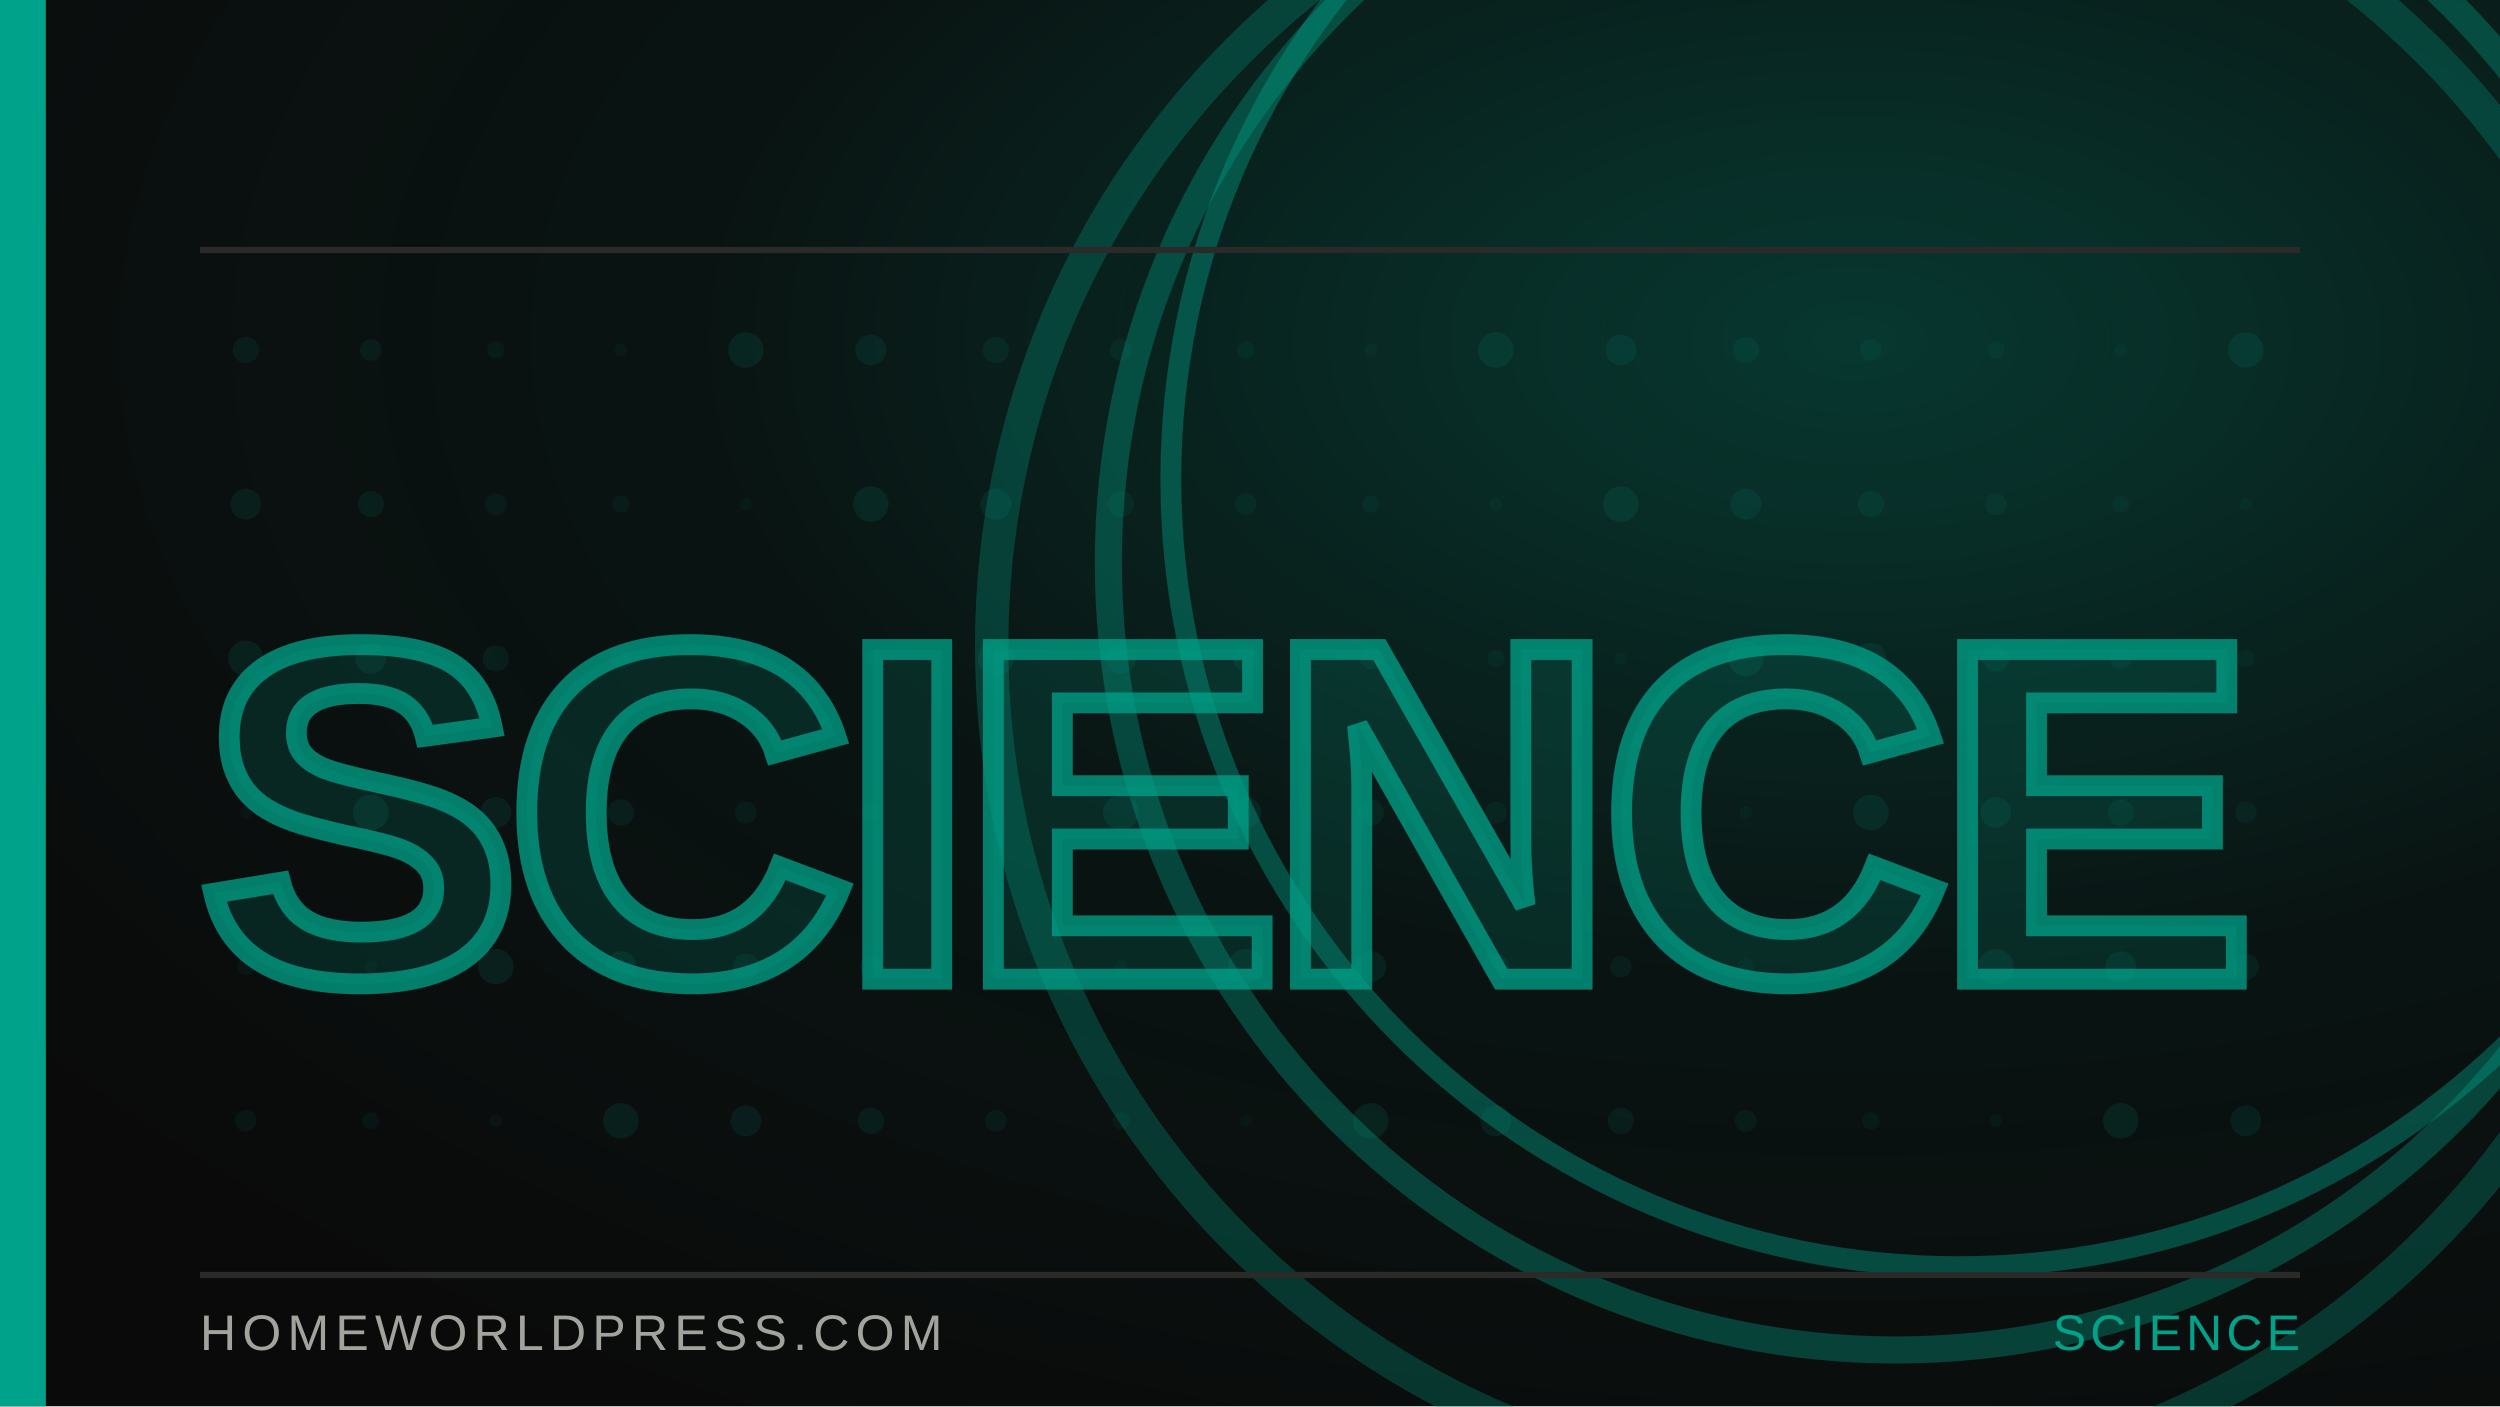
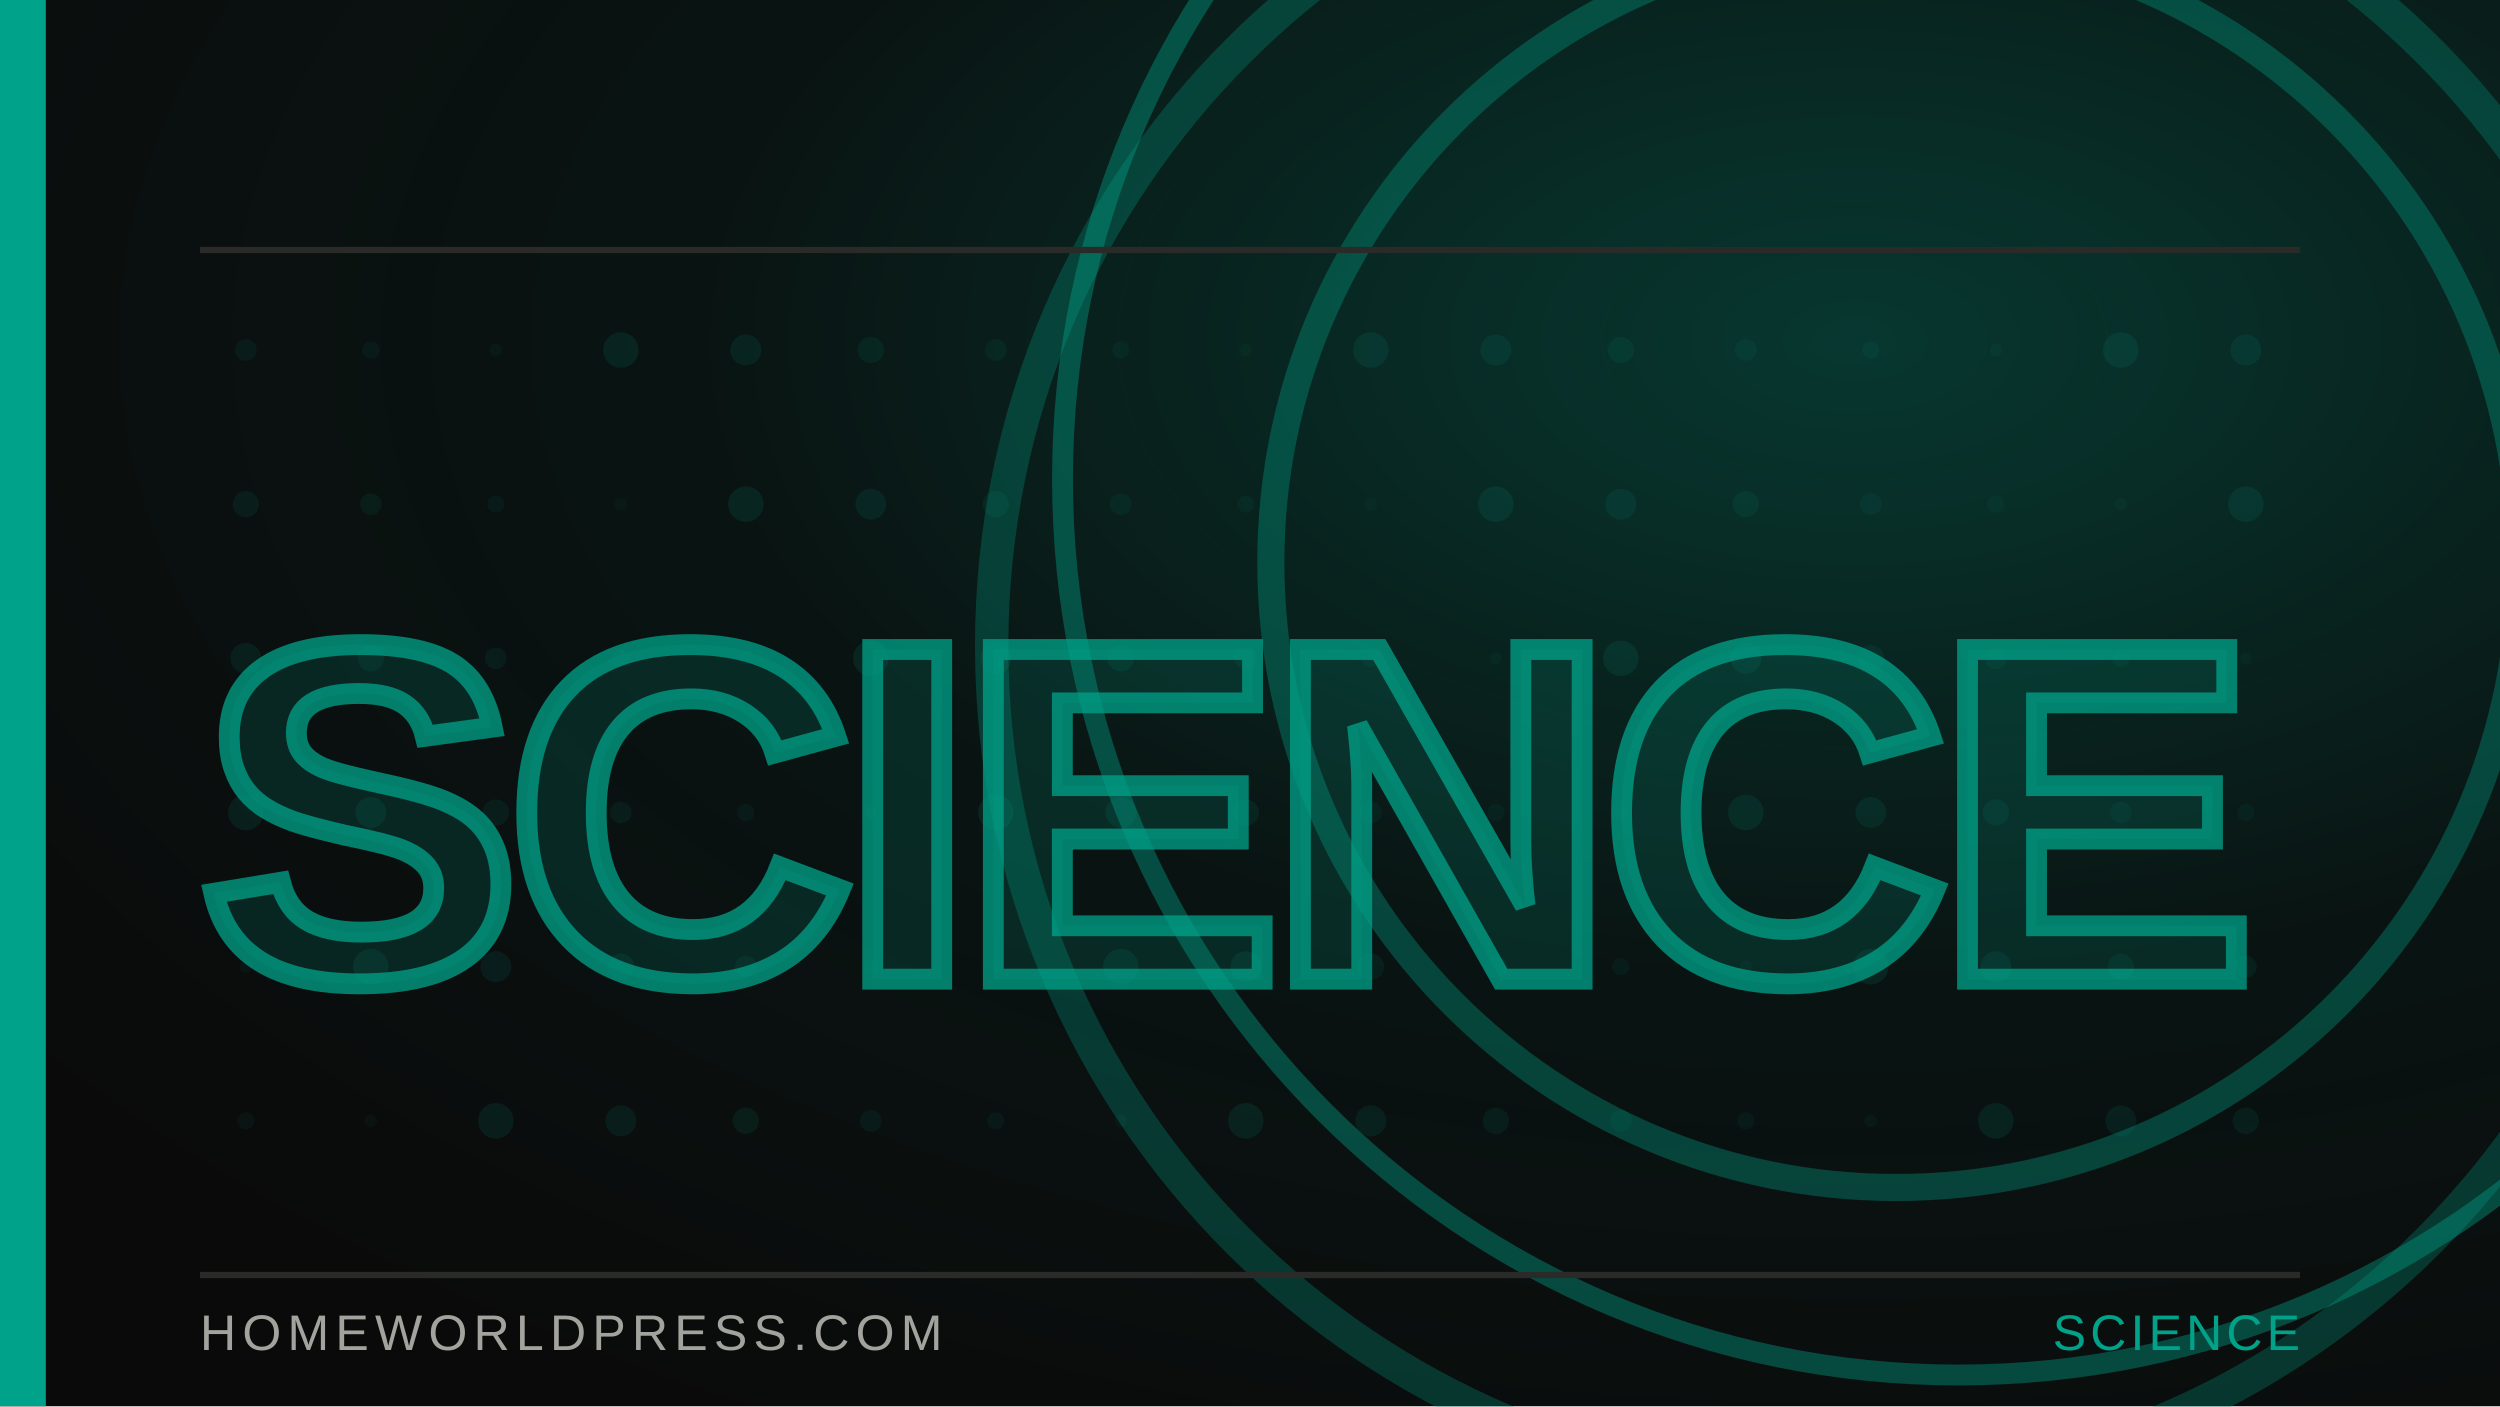
<svg xmlns="http://www.w3.org/2000/svg" width="1200" height="675" viewBox="0 0 1200 675" role="img">
  <defs>
    <radialGradient id="brilho" cx="0.74" cy="0.24" r="0.9">
      <stop offset="0" stop-color="#00A389" stop-opacity="0.3" />
      <stop offset="0.5" stop-color="#00A389" stop-opacity="0.07" />
      <stop offset="1" stop-color="#00A389" stop-opacity="0" />
    </radialGradient>
  </defs>
  <rect width="1200" height="675" fill="#0A0A0A" />
  <rect width="1200" height="675" fill="url(#brilho)" />
-   <circle cx="118" cy="168" r="6.3" fill="#00A389" opacity="0.092" />
-   <circle cx="178" cy="168" r="5.2" fill="#00A389" opacity="0.078" />
-   <circle cx="238" cy="168" r="4.1" fill="#00A389" opacity="0.064" />
-   <circle cx="298" cy="168" r="3" fill="#00A389" opacity="0.05" />
-   <circle cx="358" cy="168" r="8.5" fill="#00A389" opacity="0.12" />
-   <circle cx="418" cy="168" r="7.4" fill="#00A389" opacity="0.106" />
-   <circle cx="478" cy="168" r="6.3" fill="#00A389" opacity="0.092" />
-   <circle cx="538" cy="168" r="5.2" fill="#00A389" opacity="0.078" />
-   <circle cx="598" cy="168" r="4.1" fill="#00A389" opacity="0.064" />
-   <circle cx="658" cy="168" r="3" fill="#00A389" opacity="0.05" />
-   <circle cx="718" cy="168" r="8.5" fill="#00A389" opacity="0.12" />
-   <circle cx="778" cy="168" r="7.4" fill="#00A389" opacity="0.106" />
-   <circle cx="838" cy="168" r="6.3" fill="#00A389" opacity="0.092" />
-   <circle cx="898" cy="168" r="5.2" fill="#00A389" opacity="0.078" />
-   <circle cx="958" cy="168" r="4.1" fill="#00A389" opacity="0.064" />
-   <circle cx="1018" cy="168" r="3" fill="#00A389" opacity="0.05" />
-   <circle cx="1078" cy="168" r="8.5" fill="#00A389" opacity="0.12" />
-   <circle cx="118" cy="242" r="7.4" fill="#00A389" opacity="0.106" />
-   <circle cx="178" cy="242" r="6.3" fill="#00A389" opacity="0.092" />
-   <circle cx="238" cy="242" r="5.2" fill="#00A389" opacity="0.078" />
-   <circle cx="298" cy="242" r="4.1" fill="#00A389" opacity="0.064" />
-   <circle cx="358" cy="242" r="3" fill="#00A389" opacity="0.05" />
-   <circle cx="418" cy="242" r="8.5" fill="#00A389" opacity="0.12" />
-   <circle cx="478" cy="242" r="7.4" fill="#00A389" opacity="0.106" />
-   <circle cx="538" cy="242" r="6.3" fill="#00A389" opacity="0.092" />
-   <circle cx="598" cy="242" r="5.2" fill="#00A389" opacity="0.078" />
-   <circle cx="658" cy="242" r="4.1" fill="#00A389" opacity="0.064" />
-   <circle cx="718" cy="242" r="3" fill="#00A389" opacity="0.05" />
-   <circle cx="778" cy="242" r="8.5" fill="#00A389" opacity="0.12" />
-   <circle cx="838" cy="242" r="7.4" fill="#00A389" opacity="0.106" />
-   <circle cx="898" cy="242" r="6.3" fill="#00A389" opacity="0.092" />
-   <circle cx="958" cy="242" r="5.2" fill="#00A389" opacity="0.078" />
-   <circle cx="1018" cy="242" r="4.1" fill="#00A389" opacity="0.064" />
-   <circle cx="1078" cy="242" r="3" fill="#00A389" opacity="0.05" />
-   <circle cx="118" cy="316" r="8.5" fill="#00A389" opacity="0.12" />
-   <circle cx="178" cy="316" r="7.4" fill="#00A389" opacity="0.106" />
-   <circle cx="238" cy="316" r="6.3" fill="#00A389" opacity="0.092" />
-   <circle cx="298" cy="316" r="5.2" fill="#00A389" opacity="0.078" />
-   <circle cx="358" cy="316" r="4.1" fill="#00A389" opacity="0.064" />
-   <circle cx="418" cy="316" r="3" fill="#00A389" opacity="0.05" />
-   <circle cx="478" cy="316" r="8.5" fill="#00A389" opacity="0.12" />
-   <circle cx="538" cy="316" r="7.4" fill="#00A389" opacity="0.106" />
-   <circle cx="598" cy="316" r="6.3" fill="#00A389" opacity="0.092" />
-   <circle cx="658" cy="316" r="5.2" fill="#00A389" opacity="0.078" />
-   <circle cx="718" cy="316" r="4.1" fill="#00A389" opacity="0.064" />
-   <circle cx="778" cy="316" r="3" fill="#00A389" opacity="0.05" />
-   <circle cx="838" cy="316" r="8.5" fill="#00A389" opacity="0.12" />
-   <circle cx="898" cy="316" r="7.4" fill="#00A389" opacity="0.106" />
-   <circle cx="958" cy="316" r="6.3" fill="#00A389" opacity="0.092" />
-   <circle cx="1018" cy="316" r="5.2" fill="#00A389" opacity="0.078" />
-   <circle cx="1078" cy="316" r="4.1" fill="#00A389" opacity="0.064" />
-   <circle cx="118" cy="390" r="3" fill="#00A389" opacity="0.05" />
-   <circle cx="178" cy="390" r="8.5" fill="#00A389" opacity="0.12" />
-   <circle cx="238" cy="390" r="7.4" fill="#00A389" opacity="0.106" />
-   <circle cx="298" cy="390" r="6.3" fill="#00A389" opacity="0.092" />
-   <circle cx="358" cy="390" r="5.2" fill="#00A389" opacity="0.078" />
-   <circle cx="418" cy="390" r="4.1" fill="#00A389" opacity="0.064" />
-   <circle cx="478" cy="390" r="3" fill="#00A389" opacity="0.05" />
-   <circle cx="538" cy="390" r="8.5" fill="#00A389" opacity="0.12" />
-   <circle cx="598" cy="390" r="7.4" fill="#00A389" opacity="0.106" />
-   <circle cx="658" cy="390" r="6.3" fill="#00A389" opacity="0.092" />
-   <circle cx="718" cy="390" r="5.2" fill="#00A389" opacity="0.078" />
-   <circle cx="778" cy="390" r="4.1" fill="#00A389" opacity="0.064" />
-   <circle cx="838" cy="390" r="3" fill="#00A389" opacity="0.05" />
-   <circle cx="898" cy="390" r="8.5" fill="#00A389" opacity="0.12" />
-   <circle cx="958" cy="390" r="7.4" fill="#00A389" opacity="0.106" />
-   <circle cx="1018" cy="390" r="6.3" fill="#00A389" opacity="0.092" />
-   <circle cx="1078" cy="390" r="5.2" fill="#00A389" opacity="0.078" />
-   <circle cx="118" cy="464" r="4.1" fill="#00A389" opacity="0.064" />
-   <circle cx="178" cy="464" r="3" fill="#00A389" opacity="0.05" />
-   <circle cx="238" cy="464" r="8.5" fill="#00A389" opacity="0.12" />
-   <circle cx="298" cy="464" r="7.4" fill="#00A389" opacity="0.106" />
-   <circle cx="358" cy="464" r="6.3" fill="#00A389" opacity="0.092" />
-   <circle cx="418" cy="464" r="5.2" fill="#00A389" opacity="0.078" />
-   <circle cx="478" cy="464" r="4.1" fill="#00A389" opacity="0.064" />
-   <circle cx="538" cy="464" r="3" fill="#00A389" opacity="0.05" />
-   <circle cx="598" cy="464" r="8.5" fill="#00A389" opacity="0.12" />
-   <circle cx="658" cy="464" r="7.4" fill="#00A389" opacity="0.106" />
-   <circle cx="718" cy="464" r="6.3" fill="#00A389" opacity="0.092" />
-   <circle cx="778" cy="464" r="5.2" fill="#00A389" opacity="0.078" />
-   <circle cx="838" cy="464" r="4.1" fill="#00A389" opacity="0.064" />
-   <circle cx="898" cy="464" r="3" fill="#00A389" opacity="0.05" />
-   <circle cx="958" cy="464" r="8.5" fill="#00A389" opacity="0.12" />
-   <circle cx="1018" cy="464" r="7.4" fill="#00A389" opacity="0.106" />
-   <circle cx="1078" cy="464" r="6.3" fill="#00A389" opacity="0.092" />
-   <circle cx="118" cy="538" r="5.2" fill="#00A389" opacity="0.078" />
-   <circle cx="178" cy="538" r="4.1" fill="#00A389" opacity="0.064" />
-   <circle cx="238" cy="538" r="3" fill="#00A389" opacity="0.05" />
-   <circle cx="298" cy="538" r="8.5" fill="#00A389" opacity="0.12" />
-   <circle cx="358" cy="538" r="7.4" fill="#00A389" opacity="0.106" />
-   <circle cx="418" cy="538" r="6.3" fill="#00A389" opacity="0.092" />
-   <circle cx="478" cy="538" r="5.2" fill="#00A389" opacity="0.078" />
-   <circle cx="538" cy="538" r="4.1" fill="#00A389" opacity="0.064" />
-   <circle cx="598" cy="538" r="3" fill="#00A389" opacity="0.05" />
-   <circle cx="658" cy="538" r="8.5" fill="#00A389" opacity="0.12" />
-   <circle cx="718" cy="538" r="7.4" fill="#00A389" opacity="0.106" />
-   <circle cx="778" cy="538" r="6.3" fill="#00A389" opacity="0.092" />
-   <circle cx="838" cy="538" r="5.2" fill="#00A389" opacity="0.078" />
-   <circle cx="898" cy="538" r="4.1" fill="#00A389" opacity="0.064" />
-   <circle cx="958" cy="538" r="3" fill="#00A389" opacity="0.05" />
-   <circle cx="1018" cy="538" r="8.5" fill="#00A389" opacity="0.12" />
-   <circle cx="1078" cy="538" r="7.4" fill="#00A389" opacity="0.106" />
-   <circle cx="940" cy="230" r="378" fill="none" stroke="#00A389" stroke-width="10" opacity="0.4" />
-   <circle cx="910" cy="270" r="378" fill="none" stroke="#00A389" stroke-width="13" opacity="0.34" />
+   <circle cx="118" cy="168" r="5.2" fill="#00A389" opacity="0.078" />
+   <circle cx="178" cy="168" r="4.1" fill="#00A389" opacity="0.064" />
+   <circle cx="238" cy="168" r="3" fill="#00A389" opacity="0.05" />
+   <circle cx="298" cy="168" r="8.5" fill="#00A389" opacity="0.12" />
+   <circle cx="358" cy="168" r="7.4" fill="#00A389" opacity="0.106" />
+   <circle cx="418" cy="168" r="6.3" fill="#00A389" opacity="0.092" />
+   <circle cx="478" cy="168" r="5.2" fill="#00A389" opacity="0.078" />
+   <circle cx="538" cy="168" r="4.1" fill="#00A389" opacity="0.064" />
+   <circle cx="598" cy="168" r="3" fill="#00A389" opacity="0.05" />
+   <circle cx="658" cy="168" r="8.5" fill="#00A389" opacity="0.12" />
+   <circle cx="718" cy="168" r="7.4" fill="#00A389" opacity="0.106" />
+   <circle cx="778" cy="168" r="6.3" fill="#00A389" opacity="0.092" />
+   <circle cx="838" cy="168" r="5.2" fill="#00A389" opacity="0.078" />
+   <circle cx="898" cy="168" r="4.1" fill="#00A389" opacity="0.064" />
+   <circle cx="958" cy="168" r="3" fill="#00A389" opacity="0.05" />
+   <circle cx="1018" cy="168" r="8.5" fill="#00A389" opacity="0.12" />
+   <circle cx="1078" cy="168" r="7.4" fill="#00A389" opacity="0.106" />
+   <circle cx="118" cy="242" r="6.3" fill="#00A389" opacity="0.092" />
+   <circle cx="178" cy="242" r="5.2" fill="#00A389" opacity="0.078" />
+   <circle cx="238" cy="242" r="4.1" fill="#00A389" opacity="0.064" />
+   <circle cx="298" cy="242" r="3" fill="#00A389" opacity="0.05" />
+   <circle cx="358" cy="242" r="8.5" fill="#00A389" opacity="0.12" />
+   <circle cx="418" cy="242" r="7.4" fill="#00A389" opacity="0.106" />
+   <circle cx="478" cy="242" r="6.3" fill="#00A389" opacity="0.092" />
+   <circle cx="538" cy="242" r="5.2" fill="#00A389" opacity="0.078" />
+   <circle cx="598" cy="242" r="4.1" fill="#00A389" opacity="0.064" />
+   <circle cx="658" cy="242" r="3" fill="#00A389" opacity="0.05" />
+   <circle cx="718" cy="242" r="8.5" fill="#00A389" opacity="0.12" />
+   <circle cx="778" cy="242" r="7.4" fill="#00A389" opacity="0.106" />
+   <circle cx="838" cy="242" r="6.3" fill="#00A389" opacity="0.092" />
+   <circle cx="898" cy="242" r="5.2" fill="#00A389" opacity="0.078" />
+   <circle cx="958" cy="242" r="4.1" fill="#00A389" opacity="0.064" />
+   <circle cx="1018" cy="242" r="3" fill="#00A389" opacity="0.05" />
+   <circle cx="1078" cy="242" r="8.5" fill="#00A389" opacity="0.12" />
+   <circle cx="118" cy="316" r="7.4" fill="#00A389" opacity="0.106" />
+   <circle cx="178" cy="316" r="6.3" fill="#00A389" opacity="0.092" />
+   <circle cx="238" cy="316" r="5.2" fill="#00A389" opacity="0.078" />
+   <circle cx="298" cy="316" r="4.1" fill="#00A389" opacity="0.064" />
+   <circle cx="358" cy="316" r="3" fill="#00A389" opacity="0.05" />
+   <circle cx="418" cy="316" r="8.5" fill="#00A389" opacity="0.12" />
+   <circle cx="478" cy="316" r="7.4" fill="#00A389" opacity="0.106" />
+   <circle cx="538" cy="316" r="6.3" fill="#00A389" opacity="0.092" />
+   <circle cx="598" cy="316" r="5.2" fill="#00A389" opacity="0.078" />
+   <circle cx="658" cy="316" r="4.1" fill="#00A389" opacity="0.064" />
+   <circle cx="718" cy="316" r="3" fill="#00A389" opacity="0.05" />
+   <circle cx="778" cy="316" r="8.5" fill="#00A389" opacity="0.12" />
+   <circle cx="838" cy="316" r="7.4" fill="#00A389" opacity="0.106" />
+   <circle cx="898" cy="316" r="6.3" fill="#00A389" opacity="0.092" />
+   <circle cx="958" cy="316" r="5.2" fill="#00A389" opacity="0.078" />
+   <circle cx="1018" cy="316" r="4.1" fill="#00A389" opacity="0.064" />
+   <circle cx="1078" cy="316" r="3" fill="#00A389" opacity="0.05" />
+   <circle cx="118" cy="390" r="8.5" fill="#00A389" opacity="0.12" />
+   <circle cx="178" cy="390" r="7.4" fill="#00A389" opacity="0.106" />
+   <circle cx="238" cy="390" r="6.3" fill="#00A389" opacity="0.092" />
+   <circle cx="298" cy="390" r="5.2" fill="#00A389" opacity="0.078" />
+   <circle cx="358" cy="390" r="4.1" fill="#00A389" opacity="0.064" />
+   <circle cx="418" cy="390" r="3" fill="#00A389" opacity="0.05" />
+   <circle cx="478" cy="390" r="8.5" fill="#00A389" opacity="0.12" />
+   <circle cx="538" cy="390" r="7.4" fill="#00A389" opacity="0.106" />
+   <circle cx="598" cy="390" r="6.3" fill="#00A389" opacity="0.092" />
+   <circle cx="658" cy="390" r="5.2" fill="#00A389" opacity="0.078" />
+   <circle cx="718" cy="390" r="4.1" fill="#00A389" opacity="0.064" />
+   <circle cx="778" cy="390" r="3" fill="#00A389" opacity="0.05" />
+   <circle cx="838" cy="390" r="8.5" fill="#00A389" opacity="0.12" />
+   <circle cx="898" cy="390" r="7.4" fill="#00A389" opacity="0.106" />
+   <circle cx="958" cy="390" r="6.3" fill="#00A389" opacity="0.092" />
+   <circle cx="1018" cy="390" r="5.2" fill="#00A389" opacity="0.078" />
+   <circle cx="1078" cy="390" r="4.1" fill="#00A389" opacity="0.064" />
+   <circle cx="118" cy="464" r="3" fill="#00A389" opacity="0.05" />
+   <circle cx="178" cy="464" r="8.5" fill="#00A389" opacity="0.12" />
+   <circle cx="238" cy="464" r="7.4" fill="#00A389" opacity="0.106" />
+   <circle cx="298" cy="464" r="6.3" fill="#00A389" opacity="0.092" />
+   <circle cx="358" cy="464" r="5.2" fill="#00A389" opacity="0.078" />
+   <circle cx="418" cy="464" r="4.1" fill="#00A389" opacity="0.064" />
+   <circle cx="478" cy="464" r="3" fill="#00A389" opacity="0.05" />
+   <circle cx="538" cy="464" r="8.5" fill="#00A389" opacity="0.12" />
+   <circle cx="598" cy="464" r="7.4" fill="#00A389" opacity="0.106" />
+   <circle cx="658" cy="464" r="6.3" fill="#00A389" opacity="0.092" />
+   <circle cx="718" cy="464" r="5.2" fill="#00A389" opacity="0.078" />
+   <circle cx="778" cy="464" r="4.1" fill="#00A389" opacity="0.064" />
+   <circle cx="838" cy="464" r="3" fill="#00A389" opacity="0.05" />
+   <circle cx="898" cy="464" r="8.5" fill="#00A389" opacity="0.12" />
+   <circle cx="958" cy="464" r="7.4" fill="#00A389" opacity="0.106" />
+   <circle cx="1018" cy="464" r="6.3" fill="#00A389" opacity="0.092" />
+   <circle cx="1078" cy="464" r="5.2" fill="#00A389" opacity="0.078" />
+   <circle cx="118" cy="538" r="4.1" fill="#00A389" opacity="0.064" />
+   <circle cx="178" cy="538" r="3" fill="#00A389" opacity="0.05" />
+   <circle cx="238" cy="538" r="8.5" fill="#00A389" opacity="0.12" />
+   <circle cx="298" cy="538" r="7.4" fill="#00A389" opacity="0.106" />
+   <circle cx="358" cy="538" r="6.3" fill="#00A389" opacity="0.092" />
+   <circle cx="418" cy="538" r="5.2" fill="#00A389" opacity="0.078" />
+   <circle cx="478" cy="538" r="4.1" fill="#00A389" opacity="0.064" />
+   <circle cx="538" cy="538" r="3" fill="#00A389" opacity="0.05" />
+   <circle cx="598" cy="538" r="8.5" fill="#00A389" opacity="0.12" />
+   <circle cx="658" cy="538" r="7.4" fill="#00A389" opacity="0.106" />
+   <circle cx="718" cy="538" r="6.3" fill="#00A389" opacity="0.092" />
+   <circle cx="778" cy="538" r="5.2" fill="#00A389" opacity="0.078" />
+   <circle cx="838" cy="538" r="4.1" fill="#00A389" opacity="0.064" />
+   <circle cx="898" cy="538" r="3" fill="#00A389" opacity="0.05" />
+   <circle cx="958" cy="538" r="8.5" fill="#00A389" opacity="0.12" />
+   <circle cx="1018" cy="538" r="7.4" fill="#00A389" opacity="0.106" />
+   <circle cx="1078" cy="538" r="6.3" fill="#00A389" opacity="0.092" />
+   <circle cx="940" cy="230" r="430" fill="none" stroke="#00A389" stroke-width="10" opacity="0.4" />
+   <circle cx="910" cy="270" r="300" fill="none" stroke="#00A389" stroke-width="13" opacity="0.34" />
  <circle cx="880" cy="310" r="404" fill="none" stroke="#00A389" stroke-width="16" opacity="0.28" />
  <text x="96" y="470" font-family="Helvetica Neue, Arial, sans-serif" font-size="230" font-weight="700" fill="#00A389" fill-opacity="0.16" stroke="#00A389" stroke-width="10" stroke-opacity="0.75" letter-spacing="-6">SCIENCE</text>
  <rect x="0" y="0" width="22" height="675" fill="#00A389" />
  <line x1="96" y1="120" x2="1104" y2="120" stroke="#2A2A28" stroke-width="3" />
  <line x1="96" y1="612" x2="1104" y2="612" stroke="#2A2A28" stroke-width="3" />
  <text x="96" y="648" font-family="Helvetica Neue, Arial, sans-serif" font-size="24" fill="#A3A39E" letter-spacing="3">HOMEWORLDPRESS.COM</text>
  <text x="1104" y="648" text-anchor="end" font-family="Helvetica Neue, Arial, sans-serif" font-size="24" fill="#00A389" letter-spacing="2">SCIENCE</text>
</svg>
